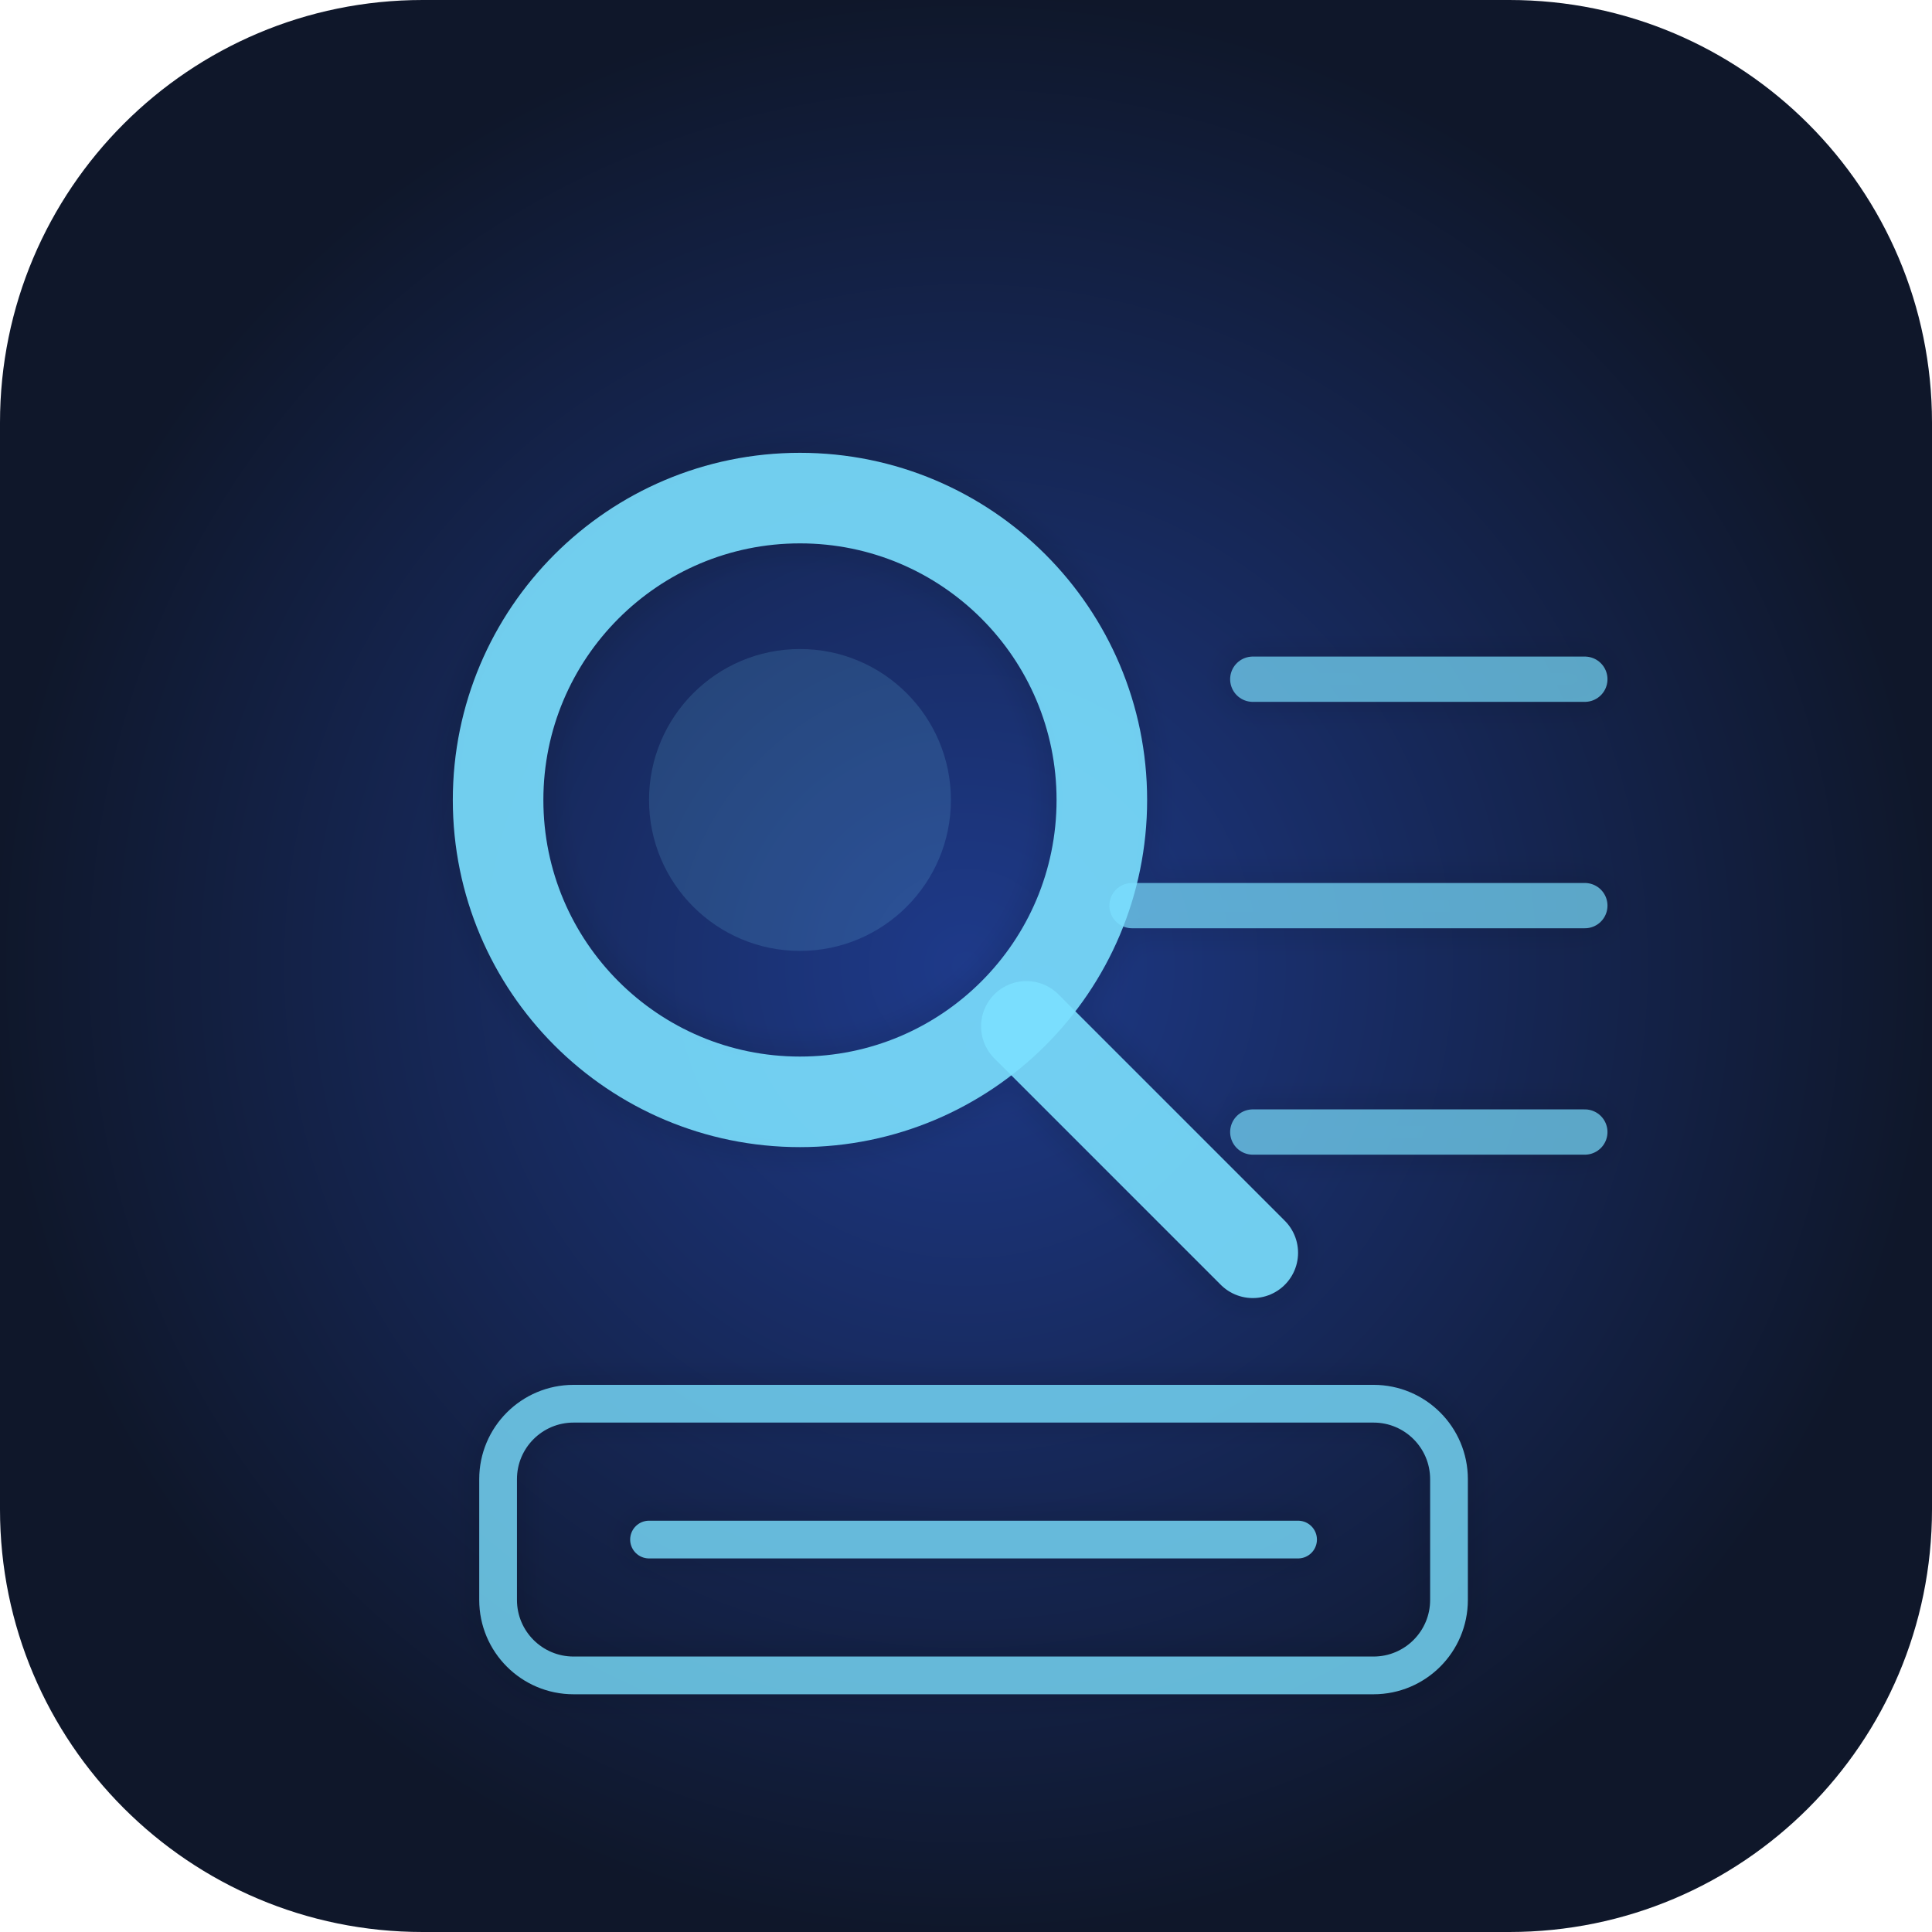
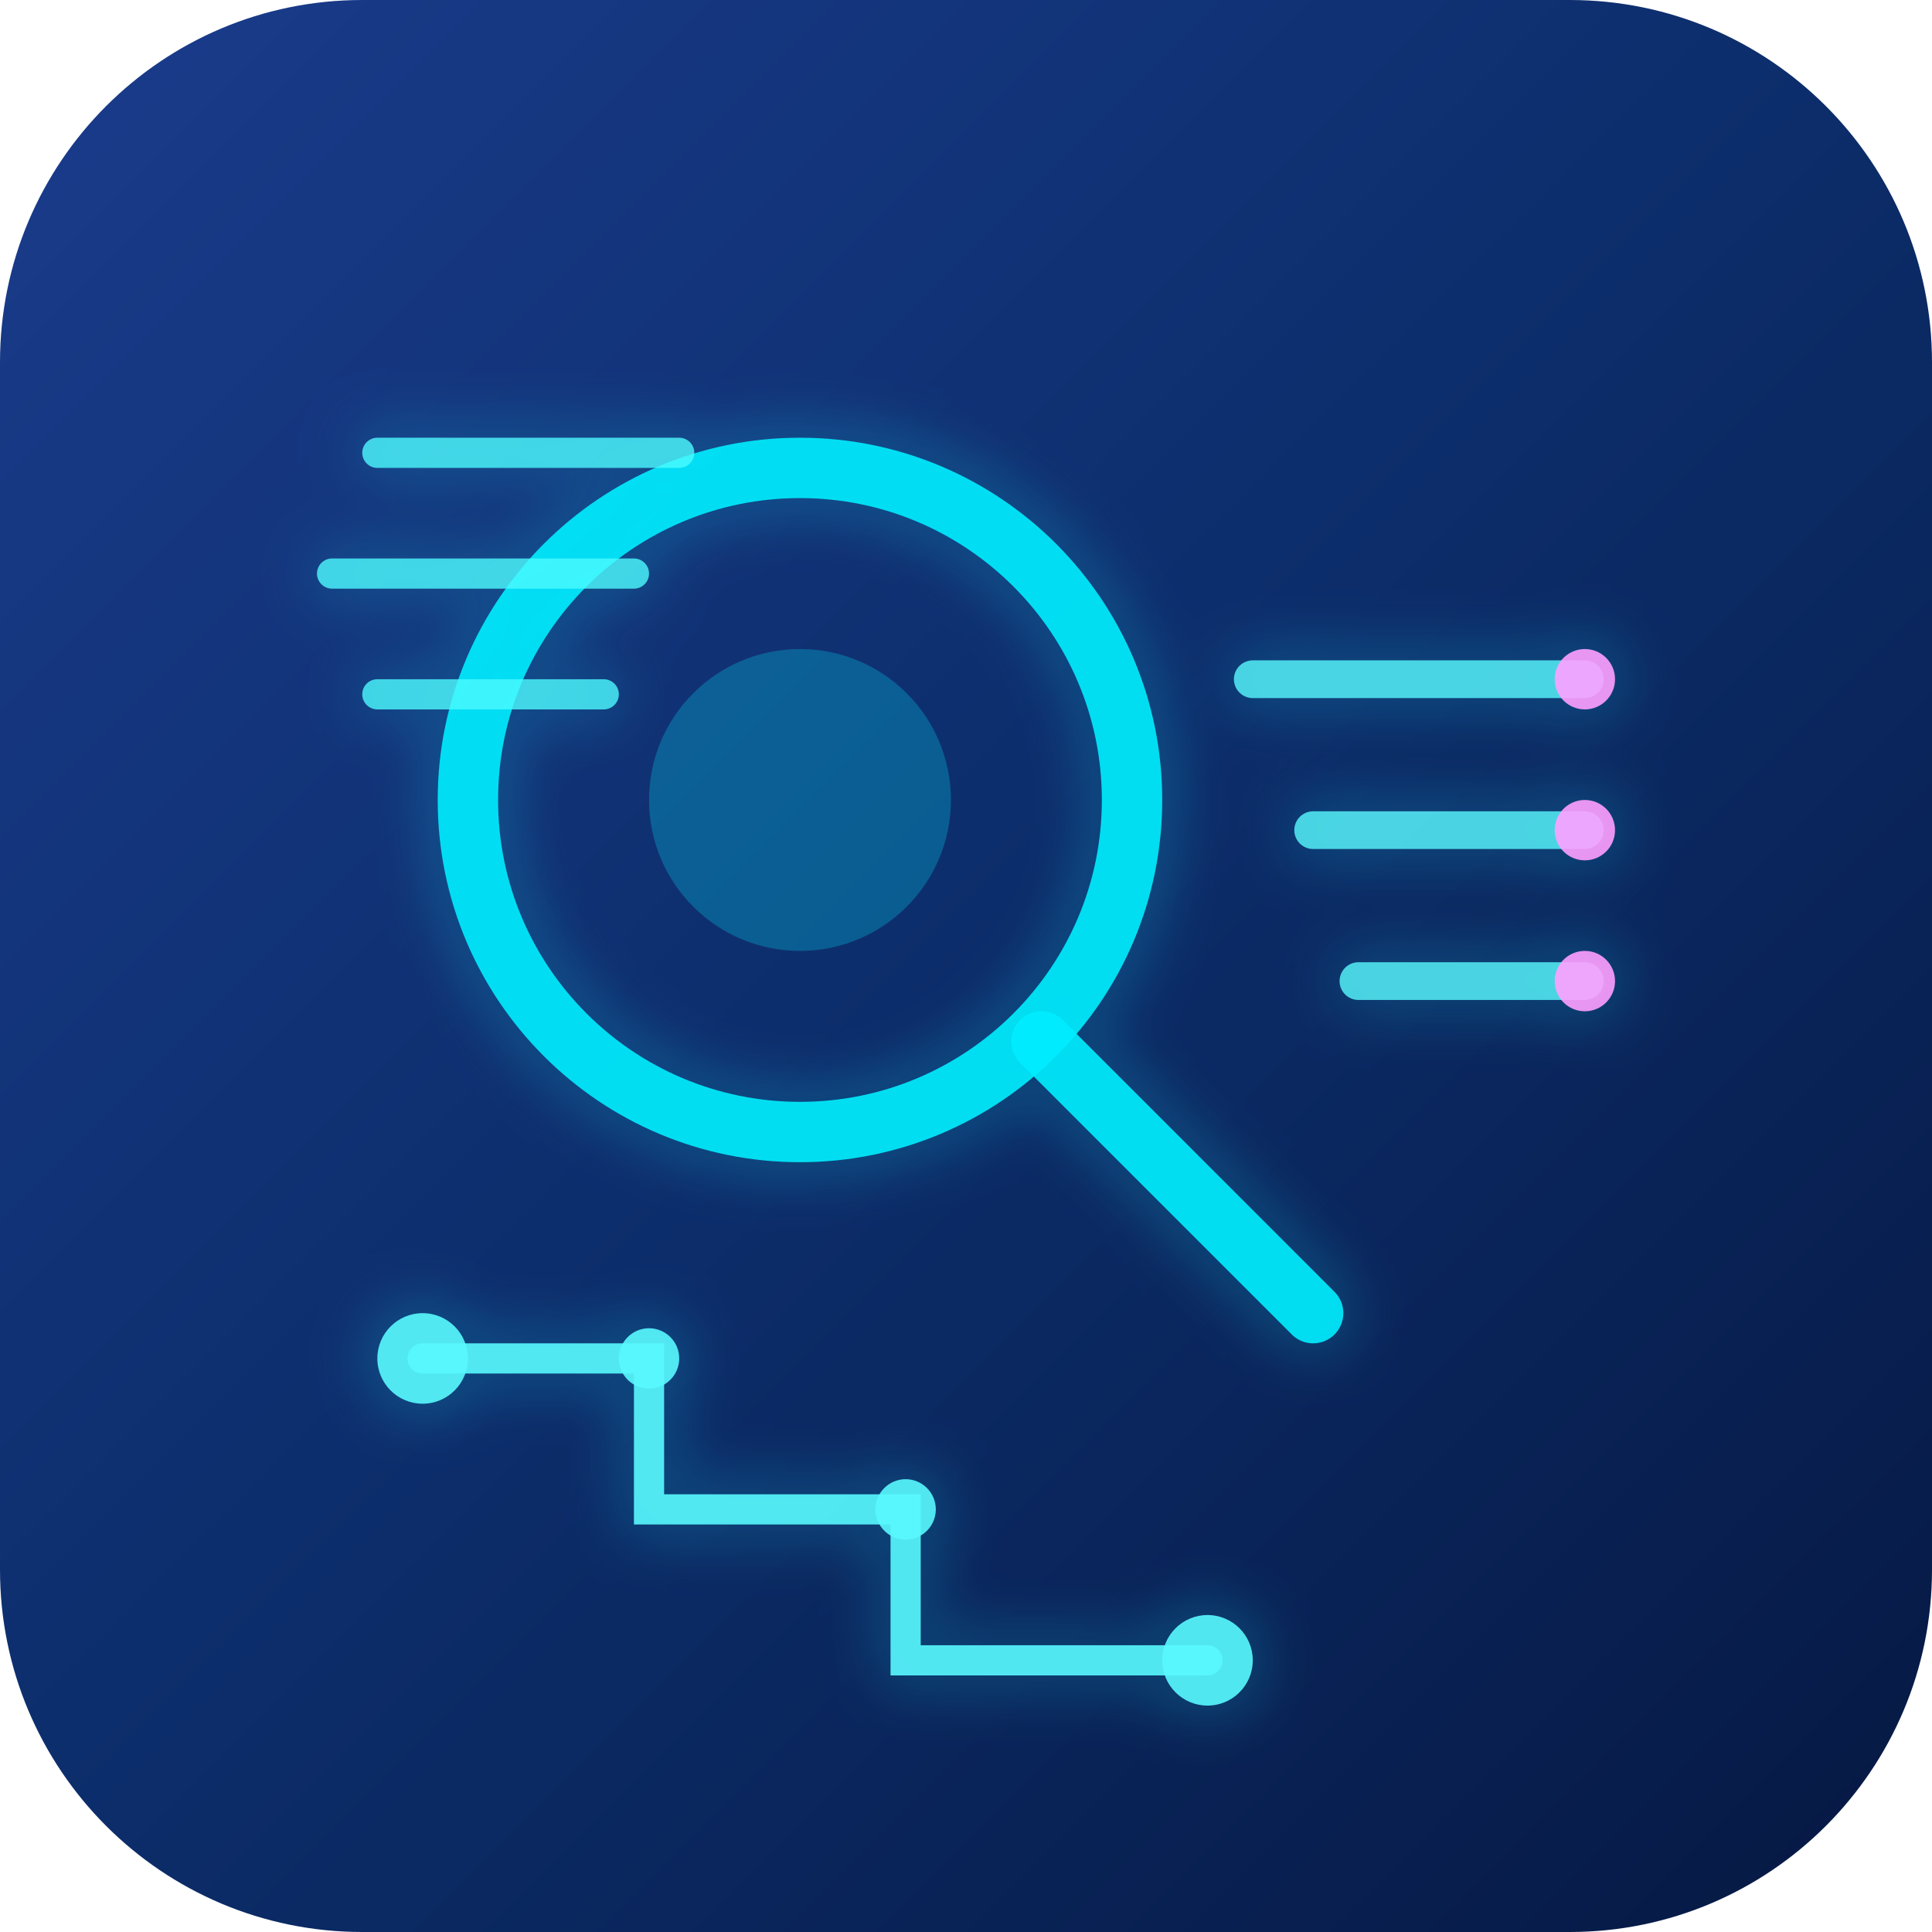
<svg xmlns="http://www.w3.org/2000/svg" width="128" height="128" viewBox="0 0 128 128" fill="none">
-   <rect width="128" height="128" rx="28" fill="url(#paint0_radial)" />
-   <g filter="url(#blur_effect)">
-     <circle cx="53" cy="53" r="20" stroke="#7BE0FF" stroke-width="6" stroke-opacity="0.9" />
-     <line x1="68" y1="68" x2="83" y2="83" stroke="#7BE0FF" stroke-width="6" stroke-linecap="round" stroke-opacity="0.9" />
-     <path d="M83 45 H105" stroke="#7BE0FF" stroke-width="3" stroke-linecap="round" stroke-opacity="0.7">
-       <animate attributeName="stroke-opacity" values="0.7;0.9;0.7" dur="3s" repeatCount="indefinite" />
+   <rect width="128" height="128" rx="24" fill="url(#tech_gradient)" />
+   <g filter="url(#glow_effect)">
+     <circle cx="53" cy="53" r="22" stroke="#00EEFF" stroke-width="4" stroke-opacity="0.9">
+       <animate attributeName="stroke-opacity" values="0.9;1;0.9" dur="3s" repeatCount="indefinite" />
+     </circle>
+     <line x1="69" y1="69" x2="87" y2="87" stroke="#00EEFF" stroke-width="4" stroke-linecap="round" stroke-opacity="0.9">
+       <animate attributeName="stroke-opacity" values="0.9;1;0.9" dur="3s" repeatCount="indefinite" />
+     </line>
+     <path d="M25 30 L45 30" stroke="#4DFAFF" stroke-width="2" stroke-linecap="round" stroke-opacity="0.8">
+       <animate attributeName="stroke-opacity" values="0.6;0.9;0.6" dur="2s" repeatCount="indefinite" />
    </path>
-     <path d="M75 60 H105" stroke="#7BE0FF" stroke-width="3" stroke-linecap="round" stroke-opacity="0.7">
-       <animate attributeName="stroke-opacity" values="0.7;0.9;0.7" dur="3s" repeatCount="indefinite" begin="0.5s" />
+     <path d="M22 38 L42 38" stroke="#4DFAFF" stroke-width="2" stroke-linecap="round" stroke-opacity="0.8">
+       <animate attributeName="stroke-opacity" values="0.6;0.9;0.6" dur="2s" repeatCount="indefinite" begin="0.3s" />
    </path>
-     <path d="M83 75 H105" stroke="#7BE0FF" stroke-width="3" stroke-linecap="round" stroke-opacity="0.7">
-       <animate attributeName="stroke-opacity" values="0.7;0.9;0.7" dur="3s" repeatCount="indefinite" begin="1s" />
+     <path d="M25 46 L40 46" stroke="#4DFAFF" stroke-width="2" stroke-linecap="round" stroke-opacity="0.8">
+       <animate attributeName="stroke-opacity" values="0.6;0.9;0.6" dur="2s" repeatCount="indefinite" begin="0.6s" />
    </path>
-     <rect x="33" y="93" width="63" height="18" rx="5" stroke="#7BE0FF" stroke-width="2.5" stroke-opacity="0.8" />
-     <path d="M43 102 H86" stroke="#7BE0FF" stroke-width="2.5" stroke-linecap="round" stroke-opacity="0.8" />
+     <path d="M83 45 H105" stroke="#59FAFF" stroke-width="2.5" stroke-linecap="round" stroke-opacity="0.8">
+       <animate attributeName="stroke-opacity" values="0.7;1;0.7" dur="3s" repeatCount="indefinite" />
+       <animate attributeName="x2" values="105;108;105" dur="2s" repeatCount="indefinite" />
+     </path>
+     <path d="M87 55 H105" stroke="#59FAFF" stroke-width="2.5" stroke-linecap="round" stroke-opacity="0.8">
+       <animate attributeName="stroke-opacity" values="0.7;1;0.7" dur="3s" repeatCount="indefinite" begin="0.5s" />
+       <animate attributeName="x2" values="105;110;105" dur="2s" repeatCount="indefinite" begin="0.3s" />
+     </path>
+     <path d="M90 65 H105" stroke="#59FAFF" stroke-width="2.5" stroke-linecap="round" stroke-opacity="0.8">
+       <animate attributeName="stroke-opacity" values="0.7;1;0.7" dur="3s" repeatCount="indefinite" begin="1s" />
+       <animate attributeName="x2" values="105;112;105" dur="2s" repeatCount="indefinite" begin="0.6s" />
+     </path>
+     <path d="M28 90 L43 90 L43 100 L60 100 L60 110 L80 110" stroke="#59FAFF" stroke-width="2" stroke-linecap="round" stroke-opacity="0.9" fill="none" />
+     <circle cx="28" cy="90" r="3" fill="#59FAFF" fill-opacity="0.9" />
+     <circle cx="80" cy="110" r="3" fill="#59FAFF" fill-opacity="0.9" />
+     <circle cx="43" cy="90" r="2" fill="#59FAFF" fill-opacity="0.9" />
+     <circle cx="60" cy="100" r="2" fill="#59FAFF" fill-opacity="0.9" />
+     <circle cx="105" cy="45" r="2" fill="#FFA0FF" fill-opacity="0.9">
+       <animate attributeName="fill-opacity" values="0.7;1;0.7" dur="2s" repeatCount="indefinite" />
+     </circle>
+     <circle cx="105" cy="55" r="2" fill="#FFA0FF" fill-opacity="0.9">
+       <animate attributeName="fill-opacity" values="0.7;1;0.7" dur="2s" repeatCount="indefinite" begin="0.3s" />
+     </circle>
+     <circle cx="105" cy="65" r="2" fill="#FFA0FF" fill-opacity="0.9">
+       <animate attributeName="fill-opacity" values="0.7;1;0.7" dur="2s" repeatCount="indefinite" begin="0.6s" />
+     </circle>
  </g>
-   <circle cx="53" cy="53" r="10" fill="#7BE0FF" fill-opacity="0.15">
+   <circle cx="53" cy="53" r="10" fill="#00EEFF" fill-opacity="0.25">
    <animate attributeName="r" values="10;12;10" dur="4s" repeatCount="indefinite" />
-     <animate attributeName="fill-opacity" values="0.15;0.25;0.15" dur="4s" repeatCount="indefinite" />
+     <animate attributeName="fill-opacity" values="0.2;0.4;0.2" dur="4s" repeatCount="indefinite" />
  </circle>
  <defs>
-     <radialGradient id="paint0_radial" cx="0" cy="0" r="1" gradientUnits="userSpaceOnUse" gradientTransform="translate(64 64) rotate(90) scale(64)">
-       <stop offset="0" stop-color="#1E3A8A" />
-       <stop offset="1" stop-color="#0F172A" />
-     </radialGradient>
-     <filter id="blur_effect" x="0" y="0" width="128" height="128" filterUnits="userSpaceOnUse" color-interpolation-filters="sRGB">
+     <linearGradient id="tech_gradient" x1="0" y1="0" x2="128" y2="128" gradientUnits="userSpaceOnUse">
+       <stop offset="0" stop-color="#1A3C8C" />
+       <stop offset="0.5" stop-color="#0C2D6A" />
+       <stop offset="1" stop-color="#061842" />
+     </linearGradient>
+     <filter id="glow_effect" x="-10" y="-10" width="148" height="148" filterUnits="userSpaceOnUse" color-interpolation-filters="sRGB">
      <feFlood flood-opacity="0" result="BackgroundImageFix" />
-       <feGaussianBlur in="SourceGraphic" stdDeviation="1" />
+       <feGaussianBlur in="SourceGraphic" stdDeviation="2" />
      <feComposite in2="hardAlpha" operator="out" />
-       <feColorMatrix type="matrix" values="0 0 0 0 0 0 0 0 0 0 0 0 0 0 0 0 0 0 0.25 0" />
-       <feBlend mode="normal" in2="BackgroundImageFix" result="effect1_dropShadow" />
+       <feColorMatrix type="matrix" values="0 0 0 0 0.1 0 0 0 0 0.9 0 0 0 0 1 0 0 0 0.5 0" />
+       <feBlend mode="screen" in2="BackgroundImageFix" result="effect1_dropShadow" />
      <feBlend mode="normal" in="SourceGraphic" in2="effect1_dropShadow" result="shape" />
    </filter>
  </defs>
</svg>
